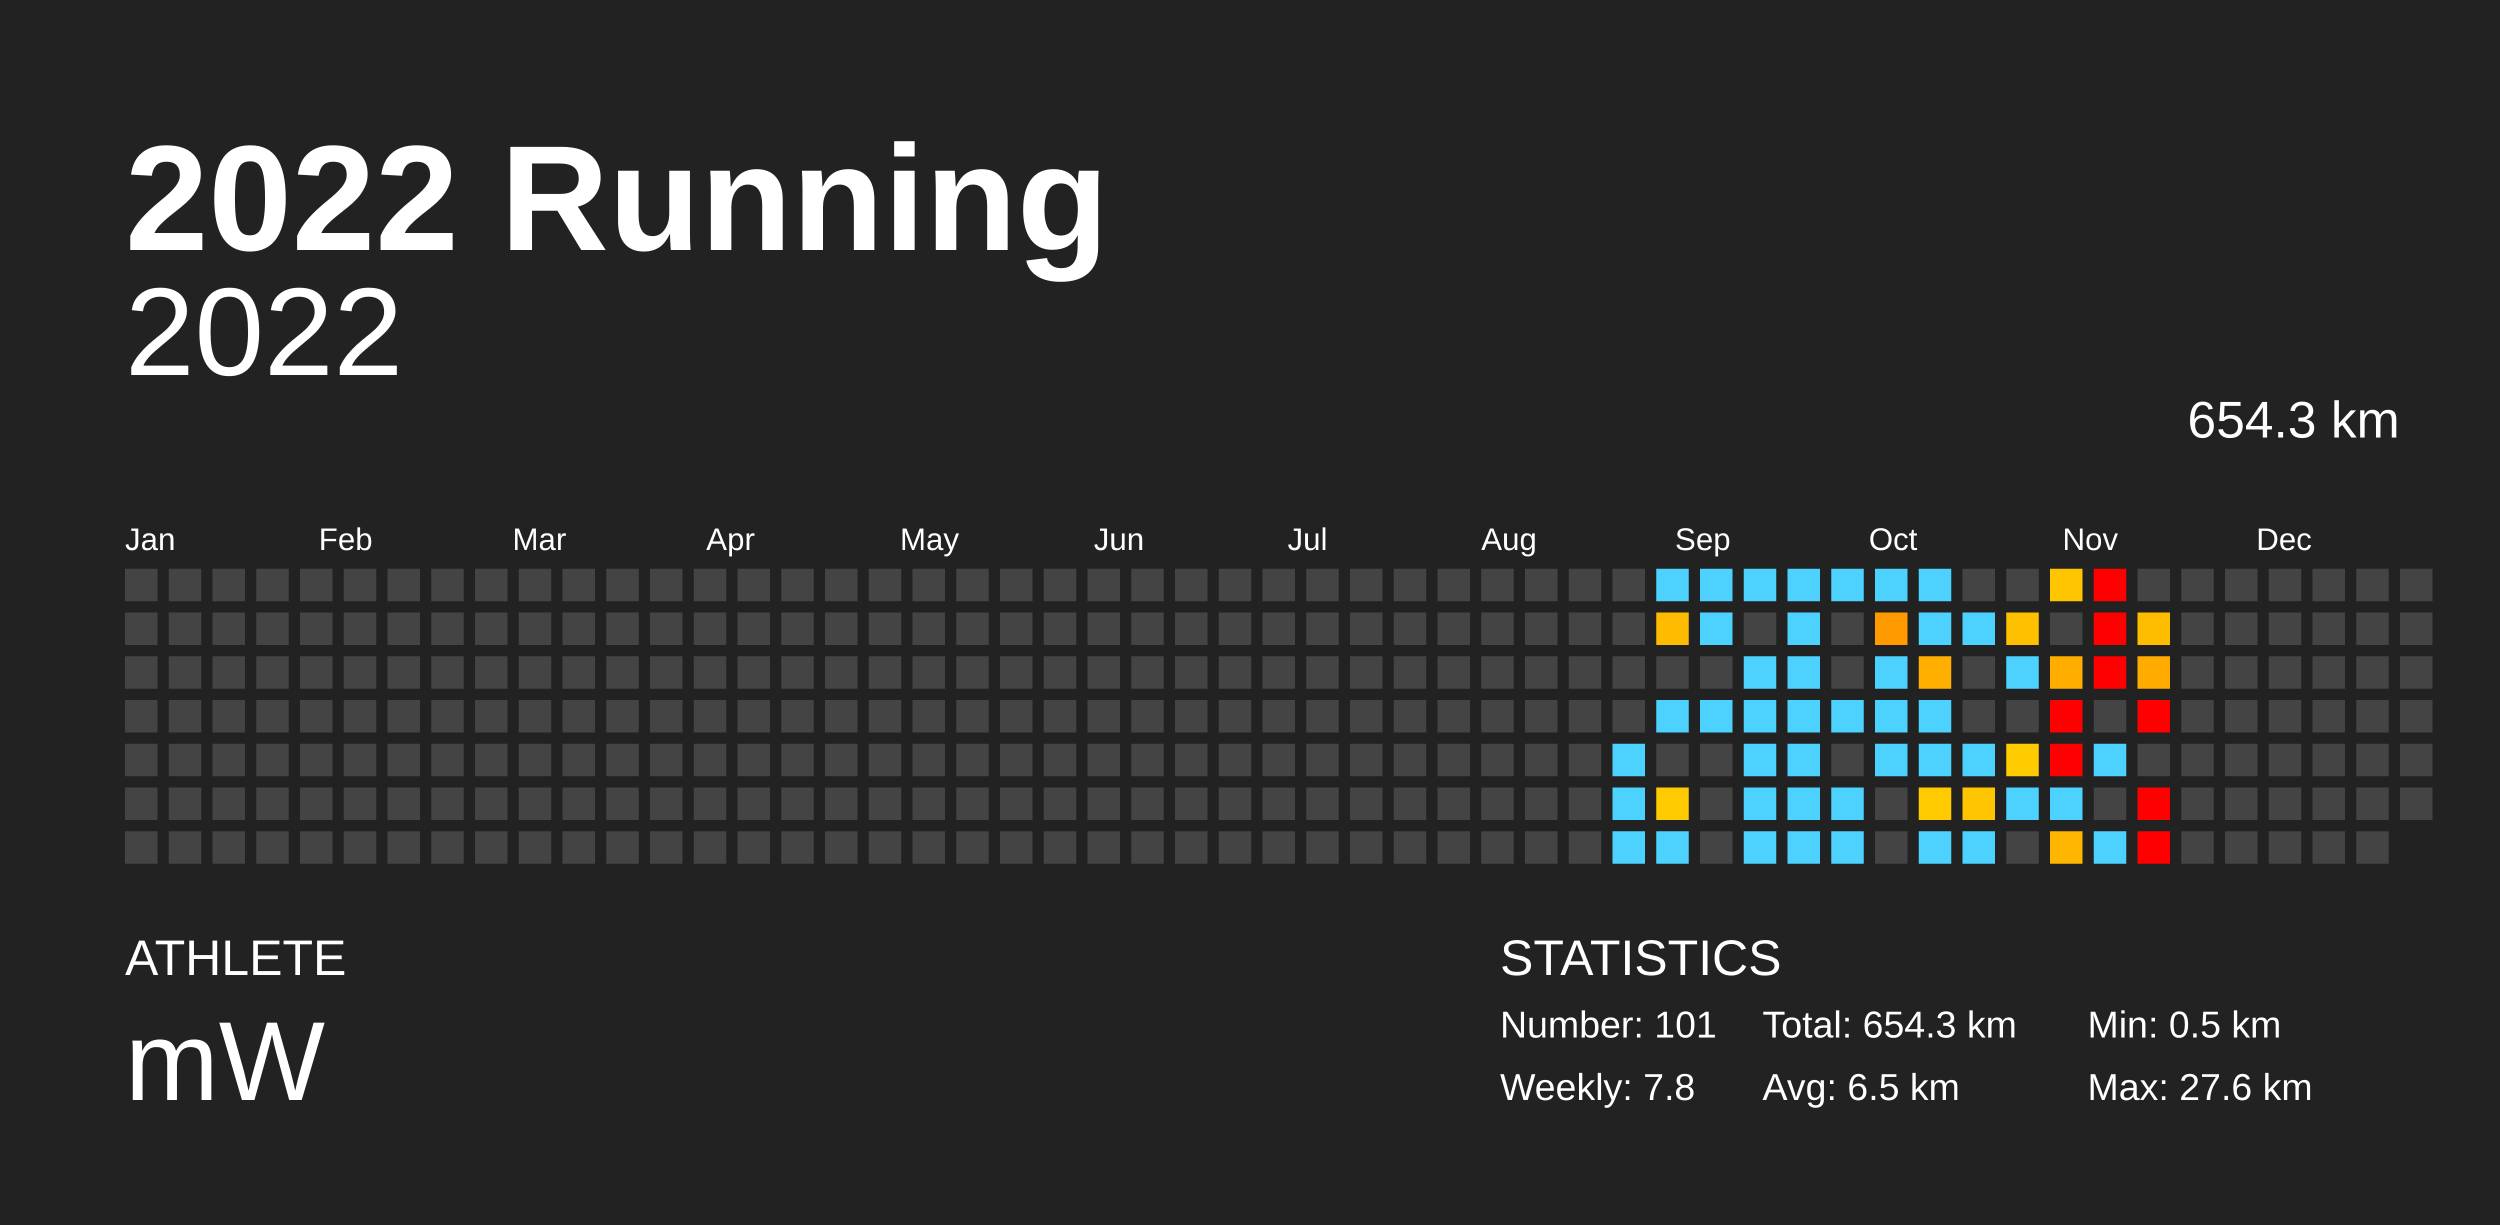
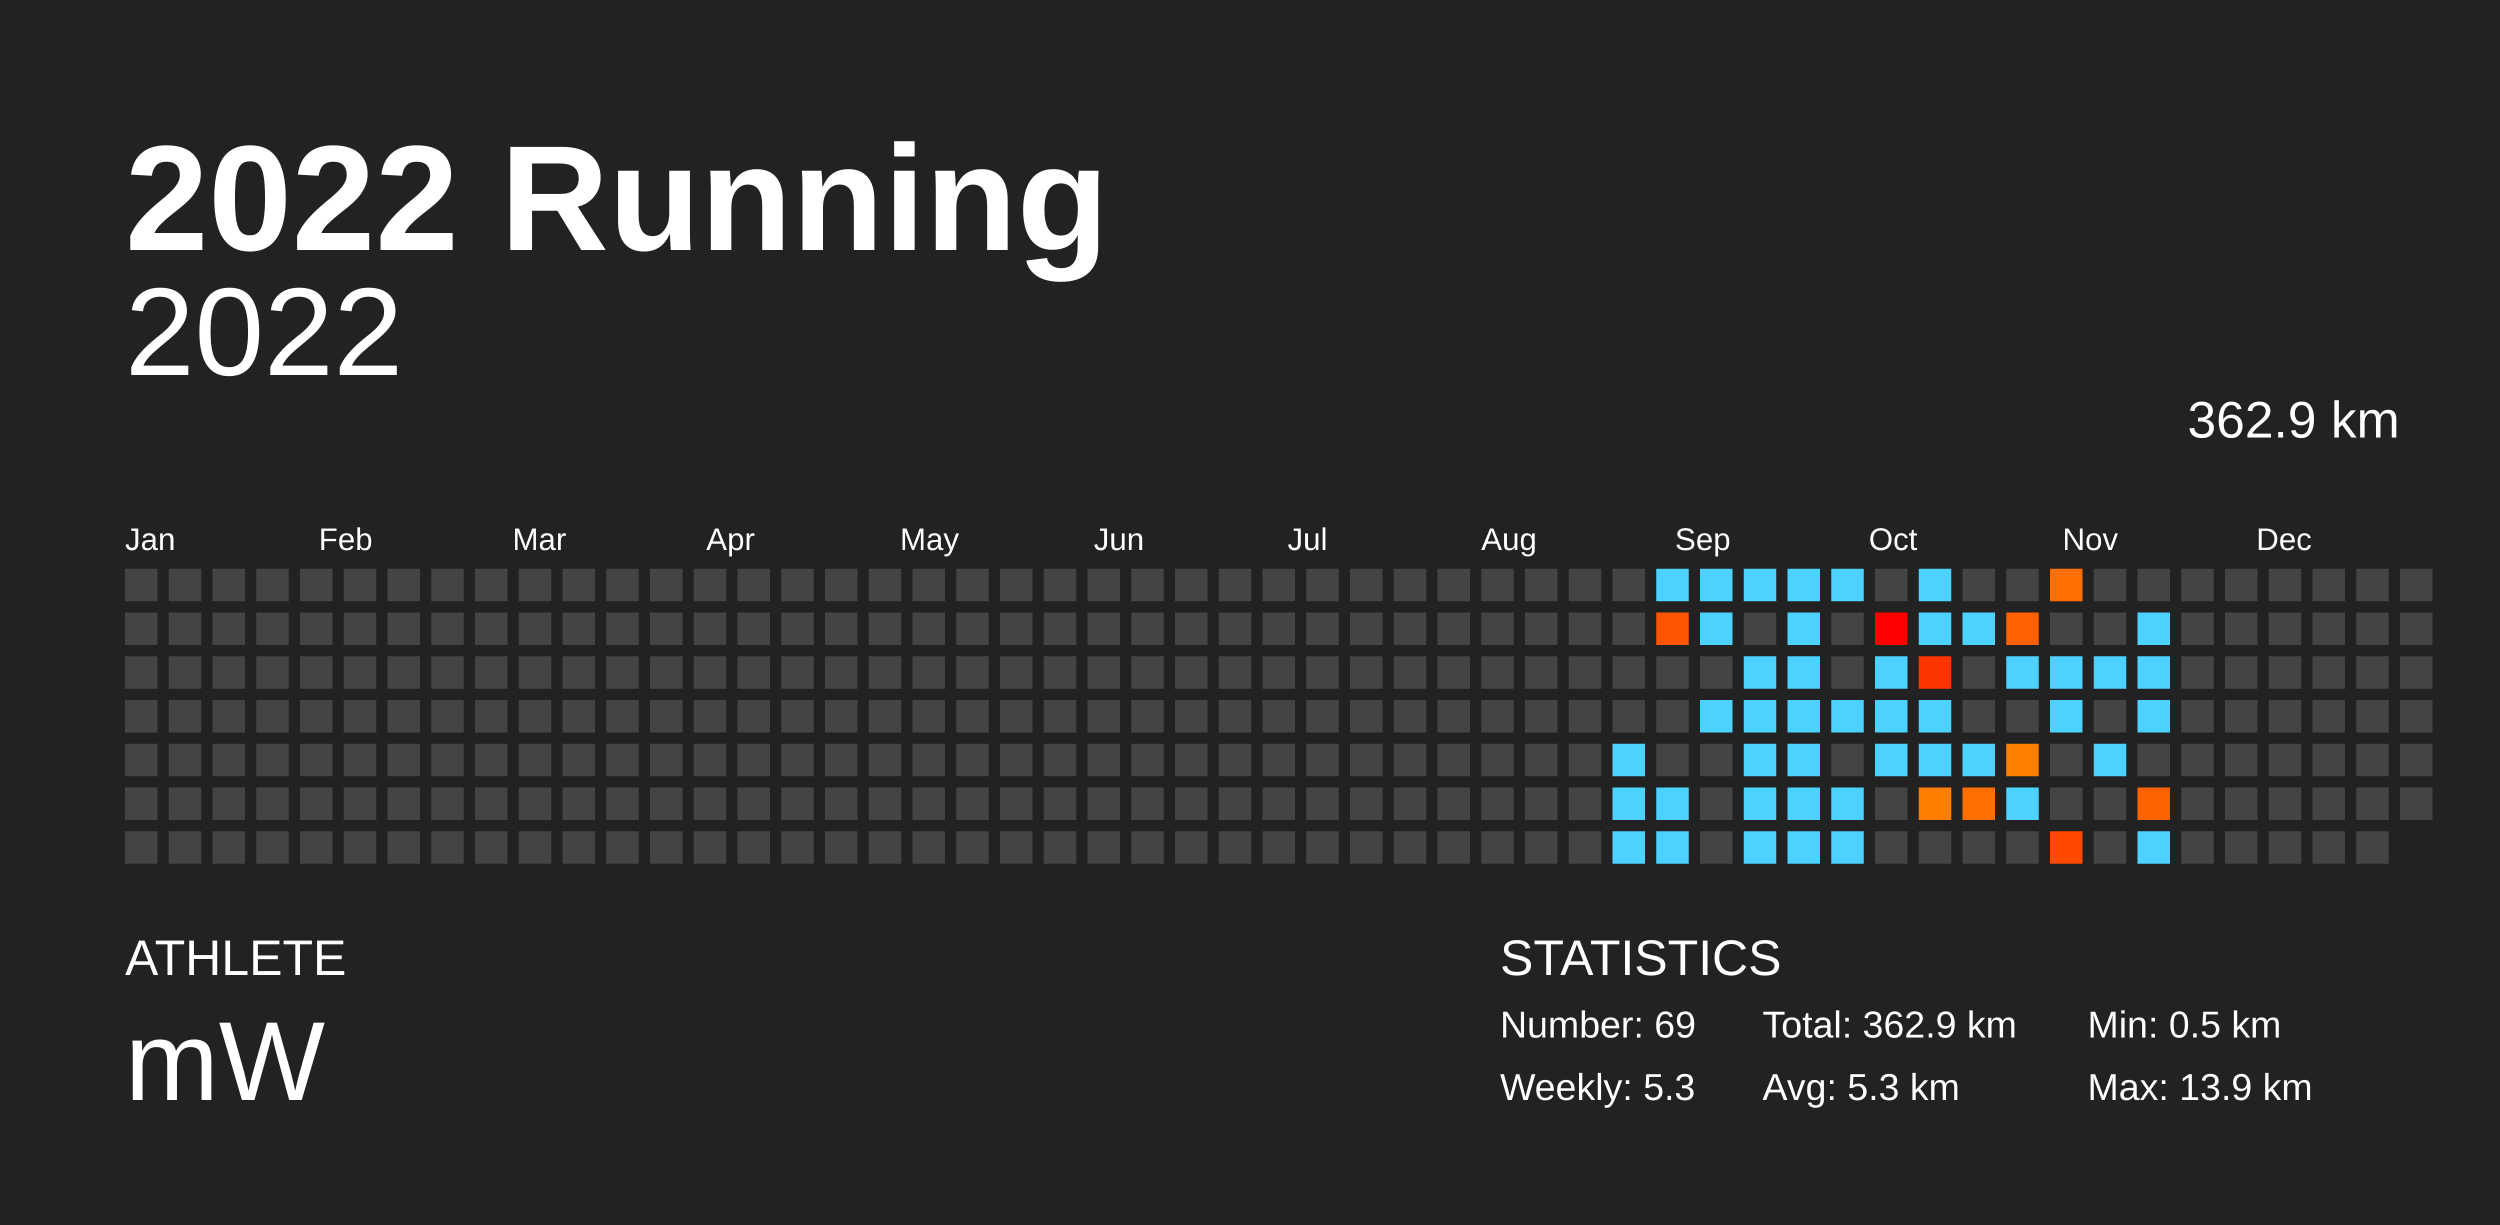
<svg xmlns="http://www.w3.org/2000/svg" baseProfile="full" height="98mm" version="1.1" viewBox="0,0,200,98" width="200mm">
  <defs />
  <rect fill="#222222" height="98" width="200" x="0" y="0" />
  <text fill="#FFFFFF" style="font-size:12px; font-family:Arial; font-weight:bold;" x="10" y="20">2022 Running</text>
  <text fill="#FFFFFF" style="font-size:4px; font-family:Arial" x="10" y="78">ATHLETE</text>
  <text fill="#FFFFFF" style="font-size:9px; font-family:Arial" x="10" y="88">mW</text>
  <text fill="#FFFFFF" style="font-size:4px; font-family:Arial" x="120" y="78">STATISTICS</text>
-   <text fill="#FFFFFF" style="font-size:3px; font-family:Arial" x="120" y="83">Number: 101</text>
-   <text fill="#FFFFFF" style="font-size:3px; font-family:Arial" x="120" y="88">Weekly: 7.8</text>
-   <text fill="#FFFFFF" style="font-size:3px; font-family:Arial" x="141" y="83">Total: 654.3 km</text>
-   <text fill="#FFFFFF" style="font-size:3px; font-family:Arial" x="141" y="88">Avg: 6.5 km</text>
+   <text fill="#FFFFFF" style="font-size:3px; font-family:Arial" x="120" y="83">Number: 69</text>
+   <text fill="#FFFFFF" style="font-size:3px; font-family:Arial" x="120" y="88">Weekly: 5.3</text>
+   <text fill="#FFFFFF" style="font-size:3px; font-family:Arial" x="141" y="83">Total: 362.9 km</text>
+   <text fill="#FFFFFF" style="font-size:3px; font-family:Arial" x="141" y="88">Avg: 5.3 km</text>
  <text fill="#FFFFFF" style="font-size:3px; font-family:Arial" x="167" y="83">Min: 0.5 km</text>
-   <text fill="#FFFFFF" style="font-size:3px; font-family:Arial" x="167" y="88">Max: 27.6 km</text>
+   <text fill="#FFFFFF" style="font-size:3px; font-family:Arial" x="167" y="88">Max: 13.9 km</text>
  <text alignment-baseline="hanging" fill="#FFFFFF" style="font-size:10.0px; font-family:Arial;" x="10" y="30">2022</text>
-   <text alignment-baseline="hanging" fill="#FFFFFF" style="font-size:4.125px; font-family:Arial;" x="175" y="35">654.3 km</text>
+   <text alignment-baseline="hanging" fill="#FFFFFF" style="font-size:4.125px; font-family:Arial;" x="175" y="35">362.9 km</text>
  <text fill="#FFFFFF" style="font-size:2.5px; font-family:Arial" x="10.0" y="44">Jan</text>
  <text fill="#FFFFFF" style="font-size:2.5px; font-family:Arial" x="25.5" y="44">Feb</text>
  <text fill="#FFFFFF" style="font-size:2.5px; font-family:Arial" x="41.0" y="44">Mar</text>
  <text fill="#FFFFFF" style="font-size:2.5px; font-family:Arial" x="56.5" y="44">Apr</text>
  <text fill="#FFFFFF" style="font-size:2.5px; font-family:Arial" x="72.0" y="44">May</text>
  <text fill="#FFFFFF" style="font-size:2.5px; font-family:Arial" x="87.5" y="44">Jun</text>
  <text fill="#FFFFFF" style="font-size:2.5px; font-family:Arial" x="103.0" y="44">Jul</text>
  <text fill="#FFFFFF" style="font-size:2.5px; font-family:Arial" x="118.5" y="44">Aug</text>
  <text fill="#FFFFFF" style="font-size:2.5px; font-family:Arial" x="134.0" y="44">Sep</text>
  <text fill="#FFFFFF" style="font-size:2.5px; font-family:Arial" x="149.5" y="44">Oct</text>
  <text fill="#FFFFFF" style="font-size:2.5px; font-family:Arial" x="165.0" y="44">Nov</text>
  <text fill="#FFFFFF" style="font-size:2.5px; font-family:Arial" x="180.5" y="44">Dec</text>
  <rect fill="#444444" height="2.6" width="2.6" x="10.0" y="45.5" />
  <rect fill="#444444" height="2.6" width="2.6" x="10.0" y="49.0" />
  <rect fill="#444444" height="2.6" width="2.6" x="10.0" y="52.5" />
  <rect fill="#444444" height="2.6" width="2.6" x="10.0" y="56.0" />
  <rect fill="#444444" height="2.6" width="2.6" x="10.0" y="59.5" />
  <rect fill="#444444" height="2.6" width="2.6" x="10.0" y="63.0" />
  <rect fill="#444444" height="2.6" width="2.6" x="10.0" y="66.5" />
  <rect fill="#444444" height="2.6" width="2.6" x="13.5" y="45.5" />
  <rect fill="#444444" height="2.6" width="2.6" x="13.5" y="49.0" />
  <rect fill="#444444" height="2.6" width="2.6" x="13.5" y="52.5" />
  <rect fill="#444444" height="2.6" width="2.6" x="13.5" y="56.0" />
  <rect fill="#444444" height="2.6" width="2.6" x="13.5" y="59.5" />
  <rect fill="#444444" height="2.6" width="2.6" x="13.5" y="63.0" />
  <rect fill="#444444" height="2.6" width="2.6" x="13.5" y="66.5" />
  <rect fill="#444444" height="2.6" width="2.6" x="17.0" y="45.5" />
  <rect fill="#444444" height="2.6" width="2.6" x="17.0" y="49.0" />
  <rect fill="#444444" height="2.6" width="2.6" x="17.0" y="52.5" />
  <rect fill="#444444" height="2.6" width="2.6" x="17.0" y="56.0" />
  <rect fill="#444444" height="2.6" width="2.6" x="17.0" y="59.5" />
  <rect fill="#444444" height="2.6" width="2.6" x="17.0" y="63.0" />
  <rect fill="#444444" height="2.6" width="2.6" x="17.0" y="66.5" />
  <rect fill="#444444" height="2.6" width="2.6" x="20.5" y="45.5" />
  <rect fill="#444444" height="2.6" width="2.6" x="20.5" y="49.0" />
  <rect fill="#444444" height="2.6" width="2.6" x="20.5" y="52.5" />
  <rect fill="#444444" height="2.6" width="2.6" x="20.5" y="56.0" />
  <rect fill="#444444" height="2.6" width="2.6" x="20.5" y="59.5" />
  <rect fill="#444444" height="2.6" width="2.6" x="20.5" y="63.0" />
  <rect fill="#444444" height="2.6" width="2.6" x="20.5" y="66.5" />
  <rect fill="#444444" height="2.6" width="2.6" x="24.0" y="45.5" />
  <rect fill="#444444" height="2.6" width="2.6" x="24.0" y="49.0" />
  <rect fill="#444444" height="2.6" width="2.6" x="24.0" y="52.5" />
  <rect fill="#444444" height="2.6" width="2.6" x="24.0" y="56.0" />
  <rect fill="#444444" height="2.6" width="2.6" x="24.0" y="59.5" />
  <rect fill="#444444" height="2.6" width="2.6" x="24.0" y="63.0" />
  <rect fill="#444444" height="2.6" width="2.6" x="24.0" y="66.5" />
  <rect fill="#444444" height="2.6" width="2.6" x="27.5" y="45.5" />
  <rect fill="#444444" height="2.6" width="2.6" x="27.5" y="49.0" />
  <rect fill="#444444" height="2.6" width="2.6" x="27.5" y="52.5" />
  <rect fill="#444444" height="2.6" width="2.6" x="27.5" y="56.0" />
  <rect fill="#444444" height="2.6" width="2.6" x="27.5" y="59.5" />
  <rect fill="#444444" height="2.6" width="2.6" x="27.5" y="63.0" />
  <rect fill="#444444" height="2.6" width="2.6" x="27.5" y="66.5" />
  <rect fill="#444444" height="2.6" width="2.6" x="31.0" y="45.5" />
  <rect fill="#444444" height="2.6" width="2.6" x="31.0" y="49.0" />
  <rect fill="#444444" height="2.6" width="2.6" x="31.0" y="52.5" />
  <rect fill="#444444" height="2.6" width="2.6" x="31.0" y="56.0" />
  <rect fill="#444444" height="2.6" width="2.6" x="31.0" y="59.5" />
  <rect fill="#444444" height="2.6" width="2.6" x="31.0" y="63.0" />
  <rect fill="#444444" height="2.6" width="2.6" x="31.0" y="66.5" />
  <rect fill="#444444" height="2.6" width="2.6" x="34.5" y="45.5" />
  <rect fill="#444444" height="2.6" width="2.6" x="34.5" y="49.0" />
  <rect fill="#444444" height="2.6" width="2.6" x="34.5" y="52.5" />
  <rect fill="#444444" height="2.6" width="2.6" x="34.5" y="56.0" />
  <rect fill="#444444" height="2.6" width="2.6" x="34.5" y="59.5" />
  <rect fill="#444444" height="2.6" width="2.6" x="34.5" y="63.0" />
  <rect fill="#444444" height="2.6" width="2.6" x="34.5" y="66.5" />
  <rect fill="#444444" height="2.6" width="2.6" x="38.0" y="45.5" />
  <rect fill="#444444" height="2.6" width="2.6" x="38.0" y="49.0" />
  <rect fill="#444444" height="2.6" width="2.6" x="38.0" y="52.5" />
  <rect fill="#444444" height="2.6" width="2.6" x="38.0" y="56.0" />
  <rect fill="#444444" height="2.6" width="2.6" x="38.0" y="59.5" />
  <rect fill="#444444" height="2.6" width="2.6" x="38.0" y="63.0" />
  <rect fill="#444444" height="2.6" width="2.6" x="38.0" y="66.5" />
  <rect fill="#444444" height="2.6" width="2.6" x="41.5" y="45.5" />
  <rect fill="#444444" height="2.6" width="2.6" x="41.5" y="49.0" />
  <rect fill="#444444" height="2.6" width="2.6" x="41.5" y="52.5" />
  <rect fill="#444444" height="2.6" width="2.6" x="41.5" y="56.0" />
  <rect fill="#444444" height="2.6" width="2.6" x="41.5" y="59.5" />
  <rect fill="#444444" height="2.6" width="2.6" x="41.5" y="63.0" />
  <rect fill="#444444" height="2.6" width="2.6" x="41.5" y="66.5" />
  <rect fill="#444444" height="2.6" width="2.6" x="45.0" y="45.5" />
  <rect fill="#444444" height="2.6" width="2.6" x="45.0" y="49.0" />
  <rect fill="#444444" height="2.6" width="2.6" x="45.0" y="52.5" />
  <rect fill="#444444" height="2.6" width="2.6" x="45.0" y="56.0" />
  <rect fill="#444444" height="2.6" width="2.6" x="45.0" y="59.5" />
  <rect fill="#444444" height="2.6" width="2.6" x="45.0" y="63.0" />
  <rect fill="#444444" height="2.6" width="2.6" x="45.0" y="66.5" />
  <rect fill="#444444" height="2.6" width="2.6" x="48.5" y="45.5" />
  <rect fill="#444444" height="2.6" width="2.6" x="48.5" y="49.0" />
  <rect fill="#444444" height="2.6" width="2.6" x="48.5" y="52.5" />
  <rect fill="#444444" height="2.6" width="2.6" x="48.5" y="56.0" />
  <rect fill="#444444" height="2.6" width="2.6" x="48.5" y="59.5" />
  <rect fill="#444444" height="2.6" width="2.6" x="48.5" y="63.0" />
  <rect fill="#444444" height="2.6" width="2.6" x="48.5" y="66.5" />
  <rect fill="#444444" height="2.6" width="2.6" x="52.0" y="45.5" />
  <rect fill="#444444" height="2.6" width="2.6" x="52.0" y="49.0" />
  <rect fill="#444444" height="2.6" width="2.6" x="52.0" y="52.5" />
  <rect fill="#444444" height="2.6" width="2.6" x="52.0" y="56.0" />
  <rect fill="#444444" height="2.6" width="2.6" x="52.0" y="59.5" />
  <rect fill="#444444" height="2.6" width="2.6" x="52.0" y="63.0" />
  <rect fill="#444444" height="2.6" width="2.6" x="52.0" y="66.5" />
  <rect fill="#444444" height="2.6" width="2.6" x="55.5" y="45.5" />
  <rect fill="#444444" height="2.6" width="2.6" x="55.5" y="49.0" />
  <rect fill="#444444" height="2.6" width="2.6" x="55.5" y="52.5" />
  <rect fill="#444444" height="2.6" width="2.6" x="55.5" y="56.0" />
  <rect fill="#444444" height="2.6" width="2.6" x="55.5" y="59.5" />
  <rect fill="#444444" height="2.6" width="2.6" x="55.5" y="63.0" />
  <rect fill="#444444" height="2.6" width="2.6" x="55.5" y="66.5" />
  <rect fill="#444444" height="2.6" width="2.6" x="59.0" y="45.5" />
  <rect fill="#444444" height="2.6" width="2.6" x="59.0" y="49.0" />
  <rect fill="#444444" height="2.6" width="2.6" x="59.0" y="52.5" />
  <rect fill="#444444" height="2.6" width="2.6" x="59.0" y="56.0" />
  <rect fill="#444444" height="2.6" width="2.6" x="59.0" y="59.5" />
  <rect fill="#444444" height="2.6" width="2.6" x="59.0" y="63.0" />
  <rect fill="#444444" height="2.6" width="2.6" x="59.0" y="66.5" />
  <rect fill="#444444" height="2.6" width="2.6" x="62.5" y="45.5" />
  <rect fill="#444444" height="2.6" width="2.6" x="62.5" y="49.0" />
  <rect fill="#444444" height="2.6" width="2.6" x="62.5" y="52.5" />
  <rect fill="#444444" height="2.6" width="2.6" x="62.5" y="56.0" />
  <rect fill="#444444" height="2.6" width="2.6" x="62.5" y="59.5" />
  <rect fill="#444444" height="2.6" width="2.6" x="62.5" y="63.0" />
  <rect fill="#444444" height="2.6" width="2.6" x="62.5" y="66.5" />
  <rect fill="#444444" height="2.6" width="2.6" x="66.0" y="45.5" />
  <rect fill="#444444" height="2.6" width="2.6" x="66.0" y="49.0" />
  <rect fill="#444444" height="2.6" width="2.6" x="66.0" y="52.5" />
  <rect fill="#444444" height="2.6" width="2.6" x="66.0" y="56.0" />
  <rect fill="#444444" height="2.6" width="2.6" x="66.0" y="59.5" />
  <rect fill="#444444" height="2.6" width="2.6" x="66.0" y="63.0" />
  <rect fill="#444444" height="2.6" width="2.6" x="66.0" y="66.5" />
  <rect fill="#444444" height="2.6" width="2.6" x="69.5" y="45.5" />
  <rect fill="#444444" height="2.6" width="2.6" x="69.5" y="49.0" />
  <rect fill="#444444" height="2.6" width="2.6" x="69.5" y="52.5" />
  <rect fill="#444444" height="2.6" width="2.6" x="69.5" y="56.0" />
  <rect fill="#444444" height="2.6" width="2.6" x="69.5" y="59.5" />
  <rect fill="#444444" height="2.6" width="2.6" x="69.5" y="63.0" />
  <rect fill="#444444" height="2.6" width="2.6" x="69.5" y="66.5" />
  <rect fill="#444444" height="2.6" width="2.6" x="73.0" y="45.5" />
  <rect fill="#444444" height="2.6" width="2.6" x="73.0" y="49.0" />
  <rect fill="#444444" height="2.6" width="2.6" x="73.0" y="52.5" />
  <rect fill="#444444" height="2.6" width="2.6" x="73.0" y="56.0" />
  <rect fill="#444444" height="2.6" width="2.6" x="73.0" y="59.5" />
  <rect fill="#444444" height="2.6" width="2.6" x="73.0" y="63.0" />
  <rect fill="#444444" height="2.6" width="2.6" x="73.0" y="66.5" />
  <rect fill="#444444" height="2.6" width="2.6" x="76.5" y="45.5" />
  <rect fill="#444444" height="2.6" width="2.6" x="76.5" y="49.0" />
  <rect fill="#444444" height="2.6" width="2.6" x="76.5" y="52.5" />
  <rect fill="#444444" height="2.6" width="2.6" x="76.5" y="56.0" />
  <rect fill="#444444" height="2.6" width="2.6" x="76.5" y="59.5" />
  <rect fill="#444444" height="2.6" width="2.6" x="76.5" y="63.0" />
  <rect fill="#444444" height="2.6" width="2.6" x="76.5" y="66.5" />
  <rect fill="#444444" height="2.6" width="2.6" x="80.0" y="45.5" />
  <rect fill="#444444" height="2.6" width="2.6" x="80.0" y="49.0" />
  <rect fill="#444444" height="2.6" width="2.6" x="80.0" y="52.5" />
  <rect fill="#444444" height="2.6" width="2.6" x="80.0" y="56.0" />
  <rect fill="#444444" height="2.6" width="2.6" x="80.0" y="59.5" />
  <rect fill="#444444" height="2.6" width="2.6" x="80.0" y="63.0" />
  <rect fill="#444444" height="2.6" width="2.6" x="80.0" y="66.5" />
  <rect fill="#444444" height="2.6" width="2.6" x="83.5" y="45.5" />
  <rect fill="#444444" height="2.6" width="2.6" x="83.5" y="49.0" />
  <rect fill="#444444" height="2.6" width="2.6" x="83.5" y="52.5" />
  <rect fill="#444444" height="2.6" width="2.6" x="83.5" y="56.0" />
  <rect fill="#444444" height="2.6" width="2.6" x="83.5" y="59.5" />
  <rect fill="#444444" height="2.6" width="2.6" x="83.5" y="63.0" />
  <rect fill="#444444" height="2.6" width="2.6" x="83.5" y="66.5" />
  <rect fill="#444444" height="2.6" width="2.6" x="87.0" y="45.5" />
  <rect fill="#444444" height="2.6" width="2.6" x="87.0" y="49.0" />
  <rect fill="#444444" height="2.6" width="2.6" x="87.0" y="52.5" />
  <rect fill="#444444" height="2.6" width="2.6" x="87.0" y="56.0" />
  <rect fill="#444444" height="2.6" width="2.6" x="87.0" y="59.5" />
  <rect fill="#444444" height="2.6" width="2.6" x="87.0" y="63.0" />
  <rect fill="#444444" height="2.6" width="2.6" x="87.0" y="66.5" />
  <rect fill="#444444" height="2.6" width="2.6" x="90.5" y="45.5" />
  <rect fill="#444444" height="2.6" width="2.6" x="90.5" y="49.0" />
  <rect fill="#444444" height="2.6" width="2.6" x="90.5" y="52.5" />
  <rect fill="#444444" height="2.6" width="2.6" x="90.5" y="56.0" />
  <rect fill="#444444" height="2.6" width="2.6" x="90.5" y="59.5" />
  <rect fill="#444444" height="2.6" width="2.6" x="90.5" y="63.0" />
  <rect fill="#444444" height="2.6" width="2.6" x="90.5" y="66.5" />
  <rect fill="#444444" height="2.6" width="2.6" x="94.0" y="45.5" />
  <rect fill="#444444" height="2.6" width="2.6" x="94.0" y="49.0" />
  <rect fill="#444444" height="2.6" width="2.6" x="94.0" y="52.5" />
  <rect fill="#444444" height="2.6" width="2.6" x="94.0" y="56.0" />
  <rect fill="#444444" height="2.6" width="2.6" x="94.0" y="59.5" />
  <rect fill="#444444" height="2.6" width="2.6" x="94.0" y="63.0" />
  <rect fill="#444444" height="2.6" width="2.6" x="94.0" y="66.5" />
  <rect fill="#444444" height="2.6" width="2.6" x="97.5" y="45.5" />
  <rect fill="#444444" height="2.6" width="2.6" x="97.5" y="49.0" />
  <rect fill="#444444" height="2.6" width="2.6" x="97.5" y="52.5" />
  <rect fill="#444444" height="2.6" width="2.6" x="97.5" y="56.0" />
  <rect fill="#444444" height="2.6" width="2.6" x="97.5" y="59.5" />
  <rect fill="#444444" height="2.6" width="2.6" x="97.5" y="63.0" />
  <rect fill="#444444" height="2.6" width="2.6" x="97.5" y="66.5" />
  <rect fill="#444444" height="2.6" width="2.6" x="101.0" y="45.5" />
  <rect fill="#444444" height="2.6" width="2.6" x="101.0" y="49.0" />
  <rect fill="#444444" height="2.6" width="2.6" x="101.0" y="52.5" />
  <rect fill="#444444" height="2.6" width="2.6" x="101.0" y="56.0" />
  <rect fill="#444444" height="2.6" width="2.6" x="101.0" y="59.5" />
  <rect fill="#444444" height="2.6" width="2.6" x="101.0" y="63.0" />
  <rect fill="#444444" height="2.6" width="2.6" x="101.0" y="66.5" />
  <rect fill="#444444" height="2.6" width="2.6" x="104.5" y="45.5" />
  <rect fill="#444444" height="2.6" width="2.6" x="104.5" y="49.0" />
  <rect fill="#444444" height="2.6" width="2.6" x="104.5" y="52.5" />
  <rect fill="#444444" height="2.6" width="2.6" x="104.5" y="56.0" />
  <rect fill="#444444" height="2.6" width="2.6" x="104.5" y="59.5" />
  <rect fill="#444444" height="2.6" width="2.6" x="104.5" y="63.0" />
  <rect fill="#444444" height="2.6" width="2.6" x="104.5" y="66.5" />
  <rect fill="#444444" height="2.6" width="2.6" x="108.0" y="45.5" />
  <rect fill="#444444" height="2.6" width="2.6" x="108.0" y="49.0" />
  <rect fill="#444444" height="2.6" width="2.6" x="108.0" y="52.5" />
  <rect fill="#444444" height="2.6" width="2.6" x="108.0" y="56.0" />
  <rect fill="#444444" height="2.6" width="2.6" x="108.0" y="59.5" />
  <rect fill="#444444" height="2.6" width="2.6" x="108.0" y="63.0" />
  <rect fill="#444444" height="2.6" width="2.6" x="108.0" y="66.5" />
  <rect fill="#444444" height="2.6" width="2.6" x="111.5" y="45.5" />
  <rect fill="#444444" height="2.6" width="2.6" x="111.5" y="49.0" />
  <rect fill="#444444" height="2.6" width="2.6" x="111.5" y="52.5" />
  <rect fill="#444444" height="2.6" width="2.6" x="111.5" y="56.0" />
  <rect fill="#444444" height="2.6" width="2.6" x="111.5" y="59.5" />
  <rect fill="#444444" height="2.6" width="2.6" x="111.5" y="63.0" />
  <rect fill="#444444" height="2.6" width="2.6" x="111.5" y="66.5" />
  <rect fill="#444444" height="2.6" width="2.6" x="115.0" y="45.5" />
  <rect fill="#444444" height="2.6" width="2.6" x="115.0" y="49.0" />
  <rect fill="#444444" height="2.6" width="2.6" x="115.0" y="52.5" />
  <rect fill="#444444" height="2.6" width="2.6" x="115.0" y="56.0" />
  <rect fill="#444444" height="2.6" width="2.6" x="115.0" y="59.5" />
  <rect fill="#444444" height="2.6" width="2.6" x="115.0" y="63.0" />
  <rect fill="#444444" height="2.6" width="2.6" x="115.0" y="66.5" />
  <rect fill="#444444" height="2.6" width="2.6" x="118.5" y="45.5" />
  <rect fill="#444444" height="2.6" width="2.6" x="118.5" y="49.0" />
  <rect fill="#444444" height="2.6" width="2.6" x="118.5" y="52.5" />
  <rect fill="#444444" height="2.6" width="2.6" x="118.5" y="56.0" />
  <rect fill="#444444" height="2.6" width="2.6" x="118.5" y="59.5" />
  <rect fill="#444444" height="2.6" width="2.6" x="118.5" y="63.0" />
  <rect fill="#444444" height="2.6" width="2.6" x="118.5" y="66.5" />
  <rect fill="#444444" height="2.6" width="2.6" x="122.0" y="45.5" />
  <rect fill="#444444" height="2.6" width="2.6" x="122.0" y="49.0" />
  <rect fill="#444444" height="2.6" width="2.6" x="122.0" y="52.5" />
  <rect fill="#444444" height="2.6" width="2.6" x="122.0" y="56.0" />
  <rect fill="#444444" height="2.6" width="2.6" x="122.0" y="59.5" />
  <rect fill="#444444" height="2.6" width="2.6" x="122.0" y="63.0" />
  <rect fill="#444444" height="2.6" width="2.6" x="122.0" y="66.5" />
  <rect fill="#444444" height="2.6" width="2.6" x="125.5" y="45.5" />
  <rect fill="#444444" height="2.6" width="2.6" x="125.5" y="49.0" />
  <rect fill="#444444" height="2.6" width="2.6" x="125.5" y="52.5" />
  <rect fill="#444444" height="2.6" width="2.6" x="125.5" y="56.0" />
  <rect fill="#444444" height="2.6" width="2.6" x="125.5" y="59.5" />
  <rect fill="#444444" height="2.6" width="2.6" x="125.5" y="63.0" />
  <rect fill="#444444" height="2.6" width="2.6" x="125.5" y="66.5" />
  <rect fill="#444444" height="2.6" width="2.6" x="129.0" y="45.5" />
  <rect fill="#444444" height="2.6" width="2.6" x="129.0" y="49.0" />
  <rect fill="#444444" height="2.6" width="2.6" x="129.0" y="52.5" />
  <rect fill="#444444" height="2.6" width="2.6" x="129.0" y="56.0" />
  <rect fill="#4dd2ff" height="2.6" width="2.6" x="129.0" y="59.5" />
  <rect fill="#4dd2ff" height="2.6" width="2.6" x="129.0" y="63.0" />
  <rect fill="#4dd2ff" height="2.6" width="2.6" x="129.0" y="66.5" />
  <rect fill="#4dd2ff" height="2.6" width="2.6" x="132.5" y="45.5" />
-   <rect fill="#ffbb00" height="2.6" width="2.6" x="132.5" y="49.0" />
+   <rect fill="#ff5400" height="2.6" width="2.6" x="132.5" y="49.0" />
  <rect fill="#444444" height="2.6" width="2.6" x="132.5" y="52.5" />
-   <rect fill="#4dd2ff" height="2.6" width="2.6" x="132.5" y="56.0" />
+   <rect fill="#444444" height="2.6" width="2.6" x="132.5" y="56.0" />
  <rect fill="#444444" height="2.6" width="2.6" x="132.5" y="59.5" />
-   <rect fill="#ffca00" height="2.6" width="2.6" x="132.5" y="63.0" />
+   <rect fill="#4dd2ff" height="2.6" width="2.6" x="132.5" y="63.0" />
  <rect fill="#4dd2ff" height="2.6" width="2.6" x="132.5" y="66.5" />
  <rect fill="#4dd2ff" height="2.6" width="2.6" x="136.0" y="45.5" />
  <rect fill="#4dd2ff" height="2.6" width="2.6" x="136.0" y="49.0" />
  <rect fill="#444444" height="2.6" width="2.6" x="136.0" y="52.5" />
  <rect fill="#4dd2ff" height="2.6" width="2.6" x="136.0" y="56.0" />
  <rect fill="#444444" height="2.6" width="2.6" x="136.0" y="59.5" />
  <rect fill="#444444" height="2.6" width="2.6" x="136.0" y="63.0" />
  <rect fill="#444444" height="2.6" width="2.6" x="136.0" y="66.5" />
  <rect fill="#4dd2ff" height="2.6" width="2.6" x="139.5" y="45.5" />
  <rect fill="#444444" height="2.6" width="2.6" x="139.5" y="49.0" />
  <rect fill="#4dd2ff" height="2.6" width="2.6" x="139.5" y="52.5" />
  <rect fill="#4dd2ff" height="2.6" width="2.6" x="139.5" y="56.0" />
  <rect fill="#4dd2ff" height="2.6" width="2.6" x="139.5" y="59.5" />
  <rect fill="#4dd2ff" height="2.6" width="2.6" x="139.5" y="63.0" />
  <rect fill="#4dd2ff" height="2.6" width="2.6" x="139.5" y="66.5" />
  <rect fill="#4dd2ff" height="2.6" width="2.6" x="143.0" y="45.5" />
  <rect fill="#4dd2ff" height="2.6" width="2.6" x="143.0" y="49.0" />
  <rect fill="#4dd2ff" height="2.6" width="2.6" x="143.0" y="52.5" />
  <rect fill="#4dd2ff" height="2.6" width="2.6" x="143.0" y="56.0" />
  <rect fill="#4dd2ff" height="2.6" width="2.6" x="143.0" y="59.5" />
  <rect fill="#4dd2ff" height="2.6" width="2.6" x="143.0" y="63.0" />
  <rect fill="#4dd2ff" height="2.6" width="2.6" x="143.0" y="66.5" />
  <rect fill="#4dd2ff" height="2.6" width="2.6" x="146.5" y="45.5" />
  <rect fill="#444444" height="2.6" width="2.6" x="146.5" y="49.0" />
  <rect fill="#444444" height="2.6" width="2.6" x="146.5" y="52.5" />
  <rect fill="#4dd2ff" height="2.6" width="2.6" x="146.5" y="56.0" />
  <rect fill="#444444" height="2.6" width="2.6" x="146.5" y="59.5" />
  <rect fill="#4dd2ff" height="2.6" width="2.6" x="146.5" y="63.0" />
  <rect fill="#4dd2ff" height="2.6" width="2.6" x="146.5" y="66.5" />
-   <rect fill="#4dd2ff" height="2.6" width="2.6" x="150.0" y="45.5" />
-   <rect fill="#ff9b00" height="2.6" width="2.6" x="150.0" y="49.0" />
+   <rect fill="#444444" height="2.6" width="2.6" x="150.0" y="45.5" />
+   <rect fill="#ff0000" height="2.6" width="2.6" x="150.0" y="49.0" />
  <rect fill="#4dd2ff" height="2.6" width="2.6" x="150.0" y="52.5" />
  <rect fill="#4dd2ff" height="2.6" width="2.6" x="150.0" y="56.0" />
  <rect fill="#4dd2ff" height="2.6" width="2.6" x="150.0" y="59.5" />
  <rect fill="#444444" height="2.6" width="2.6" x="150.0" y="63.0" />
  <rect fill="#444444" height="2.6" width="2.6" x="150.0" y="66.5" />
  <rect fill="#4dd2ff" height="2.6" width="2.6" x="153.5" y="45.5" />
  <rect fill="#4dd2ff" height="2.6" width="2.6" x="153.5" y="49.0" />
-   <rect fill="#ffaf00" height="2.6" width="2.6" x="153.5" y="52.5" />
+   <rect fill="#ff3500" height="2.6" width="2.6" x="153.5" y="52.5" />
  <rect fill="#4dd2ff" height="2.6" width="2.6" x="153.5" y="56.0" />
  <rect fill="#4dd2ff" height="2.6" width="2.6" x="153.5" y="59.5" />
-   <rect fill="#ffcb00" height="2.6" width="2.6" x="153.5" y="63.0" />
-   <rect fill="#4dd2ff" height="2.6" width="2.6" x="153.5" y="66.5" />
+   <rect fill="#ff7e00" height="2.6" width="2.6" x="153.5" y="63.0" />
+   <rect fill="#444444" height="2.6" width="2.6" x="153.5" y="66.5" />
  <rect fill="#444444" height="2.6" width="2.6" x="157.0" y="45.5" />
  <rect fill="#4dd2ff" height="2.6" width="2.6" x="157.0" y="49.0" />
  <rect fill="#444444" height="2.6" width="2.6" x="157.0" y="52.5" />
  <rect fill="#444444" height="2.6" width="2.6" x="157.0" y="56.0" />
  <rect fill="#4dd2ff" height="2.6" width="2.6" x="157.0" y="59.5" />
-   <rect fill="#ffc500" height="2.6" width="2.6" x="157.0" y="63.0" />
-   <rect fill="#4dd2ff" height="2.6" width="2.6" x="157.0" y="66.5" />
+   <rect fill="#ff6e00" height="2.6" width="2.6" x="157.0" y="63.0" />
+   <rect fill="#444444" height="2.6" width="2.6" x="157.0" y="66.5" />
  <rect fill="#444444" height="2.6" width="2.6" x="160.5" y="45.5" />
-   <rect fill="#ffc000" height="2.6" width="2.6" x="160.5" y="49.0" />
+   <rect fill="#ff6000" height="2.6" width="2.6" x="160.5" y="49.0" />
  <rect fill="#4dd2ff" height="2.6" width="2.6" x="160.5" y="52.5" />
  <rect fill="#444444" height="2.6" width="2.6" x="160.5" y="56.0" />
-   <rect fill="#ffcc00" height="2.6" width="2.6" x="160.5" y="59.5" />
+   <rect fill="#ff8000" height="2.6" width="2.6" x="160.5" y="59.5" />
  <rect fill="#4dd2ff" height="2.6" width="2.6" x="160.5" y="63.0" />
  <rect fill="#444444" height="2.6" width="2.6" x="160.5" y="66.5" />
-   <rect fill="#ffc500" height="2.6" width="2.6" x="164.0" y="45.5" />
+   <rect fill="#ff6e00" height="2.6" width="2.6" x="164.0" y="45.5" />
  <rect fill="#444444" height="2.6" width="2.6" x="164.0" y="49.0" />
-   <rect fill="#ffae00" height="2.6" width="2.6" x="164.0" y="52.5" />
-   <rect fill="red" height="2.6" width="2.6" x="164.0" y="56.0" />
-   <rect fill="red" height="2.6" width="2.6" x="164.0" y="59.5" />
-   <rect fill="#4dd2ff" height="2.6" width="2.6" x="164.0" y="63.0" />
-   <rect fill="#ffb600" height="2.6" width="2.6" x="164.0" y="66.5" />
-   <rect fill="red" height="2.6" width="2.6" x="167.5" y="45.5" />
-   <rect fill="red" height="2.6" width="2.6" x="167.5" y="49.0" />
-   <rect fill="red" height="2.6" width="2.6" x="167.5" y="52.5" />
+   <rect fill="#4dd2ff" height="2.6" width="2.6" x="164.0" y="52.5" />
+   <rect fill="#4dd2ff" height="2.6" width="2.6" x="164.0" y="56.0" />
+   <rect fill="#444444" height="2.6" width="2.6" x="164.0" y="59.5" />
+   <rect fill="#444444" height="2.6" width="2.6" x="164.0" y="63.0" />
+   <rect fill="#ff4800" height="2.6" width="2.6" x="164.0" y="66.5" />
+   <rect fill="#444444" height="2.6" width="2.6" x="167.5" y="45.5" />
+   <rect fill="#444444" height="2.6" width="2.6" x="167.5" y="49.0" />
+   <rect fill="#4dd2ff" height="2.6" width="2.6" x="167.5" y="52.5" />
  <rect fill="#444444" height="2.6" width="2.6" x="167.5" y="56.0" />
  <rect fill="#4dd2ff" height="2.6" width="2.6" x="167.5" y="59.5" />
  <rect fill="#444444" height="2.6" width="2.6" x="167.5" y="63.0" />
-   <rect fill="#4dd2ff" height="2.6" width="2.6" x="167.5" y="66.5" />
+   <rect fill="#444444" height="2.6" width="2.6" x="167.5" y="66.5" />
  <rect fill="#444444" height="2.6" width="2.6" x="171.0" y="45.5" />
-   <rect fill="#ffbd00" height="2.6" width="2.6" x="171.0" y="49.0" />
-   <rect fill="#ffab00" height="2.6" width="2.6" x="171.0" y="52.5" />
-   <rect fill="red" height="2.6" width="2.6" x="171.0" y="56.0" />
+   <rect fill="#4dd2ff" height="2.6" width="2.6" x="171.0" y="49.0" />
+   <rect fill="#4dd2ff" height="2.6" width="2.6" x="171.0" y="52.5" />
+   <rect fill="#4dd2ff" height="2.6" width="2.6" x="171.0" y="56.0" />
  <rect fill="#444444" height="2.6" width="2.6" x="171.0" y="59.5" />
-   <rect fill="red" height="2.6" width="2.6" x="171.0" y="63.0" />
-   <rect fill="red" height="2.6" width="2.6" x="171.0" y="66.5" />
+   <rect fill="#ff6300" height="2.6" width="2.6" x="171.0" y="63.0" />
+   <rect fill="#4dd2ff" height="2.6" width="2.6" x="171.0" y="66.5" />
  <rect fill="#444444" height="2.6" width="2.6" x="174.5" y="45.5" />
  <rect fill="#444444" height="2.6" width="2.6" x="174.5" y="49.0" />
  <rect fill="#444444" height="2.6" width="2.6" x="174.5" y="52.5" />
  <rect fill="#444444" height="2.6" width="2.6" x="174.5" y="56.0" />
  <rect fill="#444444" height="2.6" width="2.6" x="174.5" y="59.5" />
  <rect fill="#444444" height="2.6" width="2.6" x="174.5" y="63.0" />
  <rect fill="#444444" height="2.6" width="2.6" x="174.5" y="66.5" />
  <rect fill="#444444" height="2.6" width="2.6" x="178.0" y="45.5" />
  <rect fill="#444444" height="2.6" width="2.6" x="178.0" y="49.0" />
  <rect fill="#444444" height="2.6" width="2.6" x="178.0" y="52.5" />
  <rect fill="#444444" height="2.6" width="2.6" x="178.0" y="56.0" />
  <rect fill="#444444" height="2.6" width="2.6" x="178.0" y="59.5" />
  <rect fill="#444444" height="2.6" width="2.6" x="178.0" y="63.0" />
  <rect fill="#444444" height="2.6" width="2.6" x="178.0" y="66.5" />
  <rect fill="#444444" height="2.6" width="2.6" x="181.5" y="45.5" />
  <rect fill="#444444" height="2.6" width="2.6" x="181.5" y="49.0" />
  <rect fill="#444444" height="2.6" width="2.6" x="181.5" y="52.5" />
  <rect fill="#444444" height="2.6" width="2.6" x="181.5" y="56.0" />
  <rect fill="#444444" height="2.6" width="2.6" x="181.5" y="59.5" />
  <rect fill="#444444" height="2.6" width="2.6" x="181.5" y="63.0" />
  <rect fill="#444444" height="2.6" width="2.6" x="181.5" y="66.5" />
  <rect fill="#444444" height="2.6" width="2.6" x="185.0" y="45.5" />
  <rect fill="#444444" height="2.6" width="2.6" x="185.0" y="49.0" />
  <rect fill="#444444" height="2.6" width="2.6" x="185.0" y="52.5" />
  <rect fill="#444444" height="2.6" width="2.6" x="185.0" y="56.0" />
  <rect fill="#444444" height="2.6" width="2.6" x="185.0" y="59.5" />
  <rect fill="#444444" height="2.6" width="2.6" x="185.0" y="63.0" />
  <rect fill="#444444" height="2.6" width="2.6" x="185.0" y="66.5" />
  <rect fill="#444444" height="2.6" width="2.6" x="188.5" y="45.5" />
  <rect fill="#444444" height="2.6" width="2.6" x="188.5" y="49.0" />
  <rect fill="#444444" height="2.6" width="2.6" x="188.5" y="52.5" />
  <rect fill="#444444" height="2.6" width="2.6" x="188.5" y="56.0" />
  <rect fill="#444444" height="2.6" width="2.6" x="188.5" y="59.5" />
  <rect fill="#444444" height="2.6" width="2.6" x="188.5" y="63.0" />
  <rect fill="#444444" height="2.6" width="2.6" x="188.5" y="66.5" />
  <rect fill="#444444" height="2.6" width="2.6" x="192.0" y="45.5" />
  <rect fill="#444444" height="2.6" width="2.6" x="192.0" y="49.0" />
  <rect fill="#444444" height="2.6" width="2.6" x="192.0" y="52.5" />
  <rect fill="#444444" height="2.6" width="2.6" x="192.0" y="56.0" />
  <rect fill="#444444" height="2.6" width="2.6" x="192.0" y="59.5" />
  <rect fill="#444444" height="2.6" width="2.6" x="192.0" y="63.0" />
</svg>
